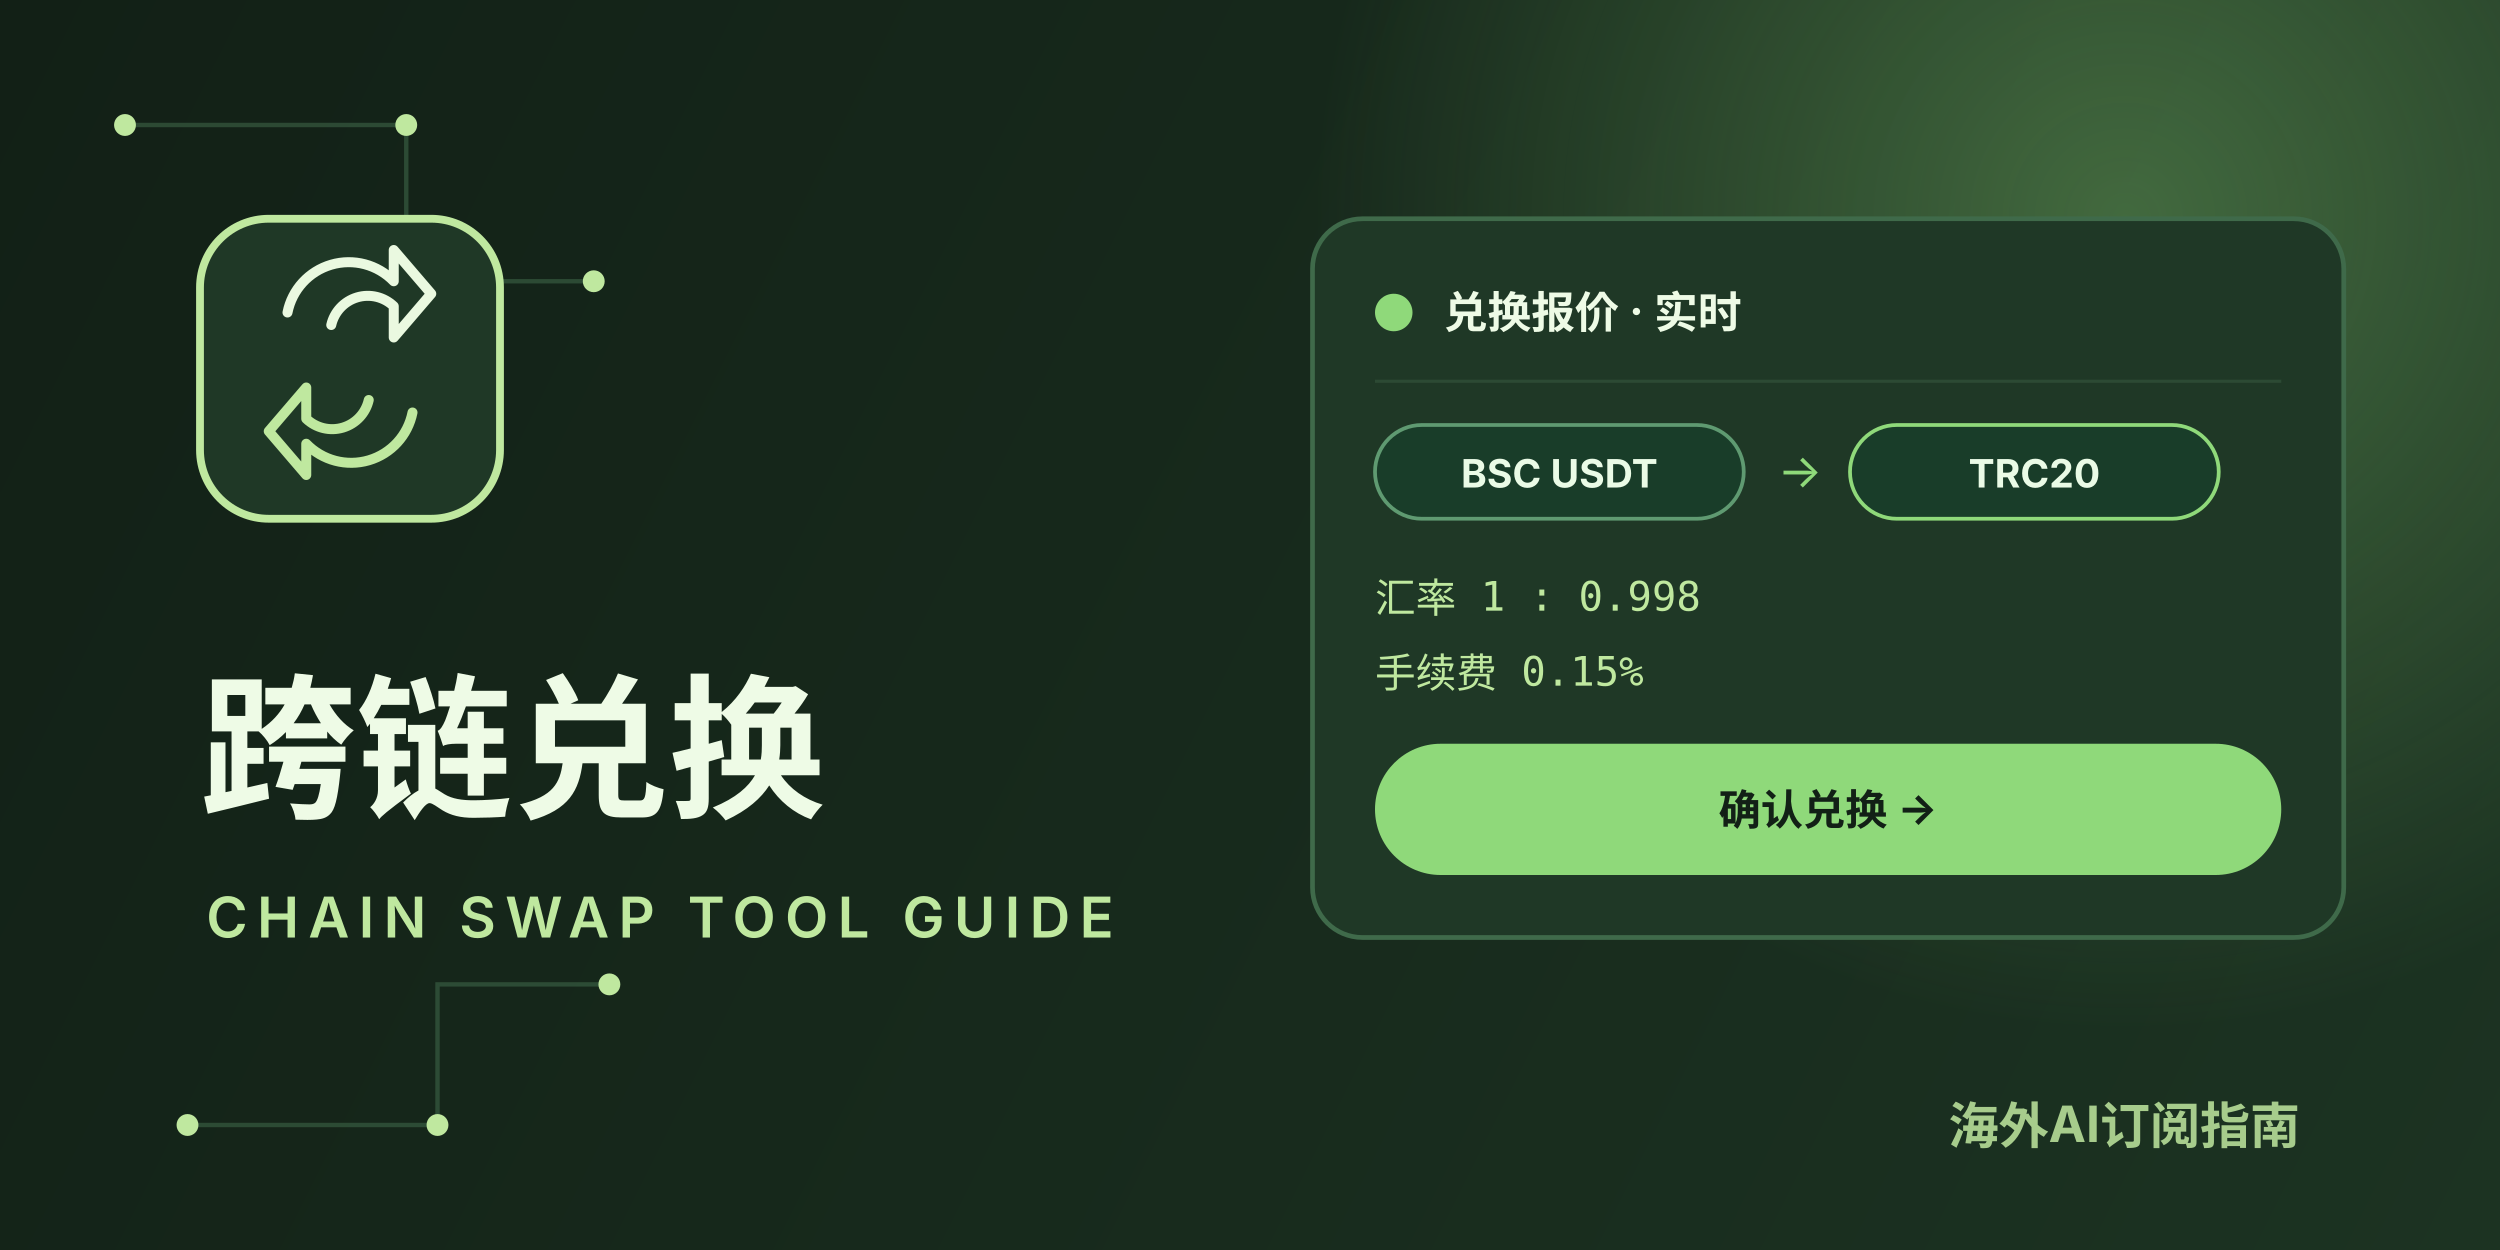
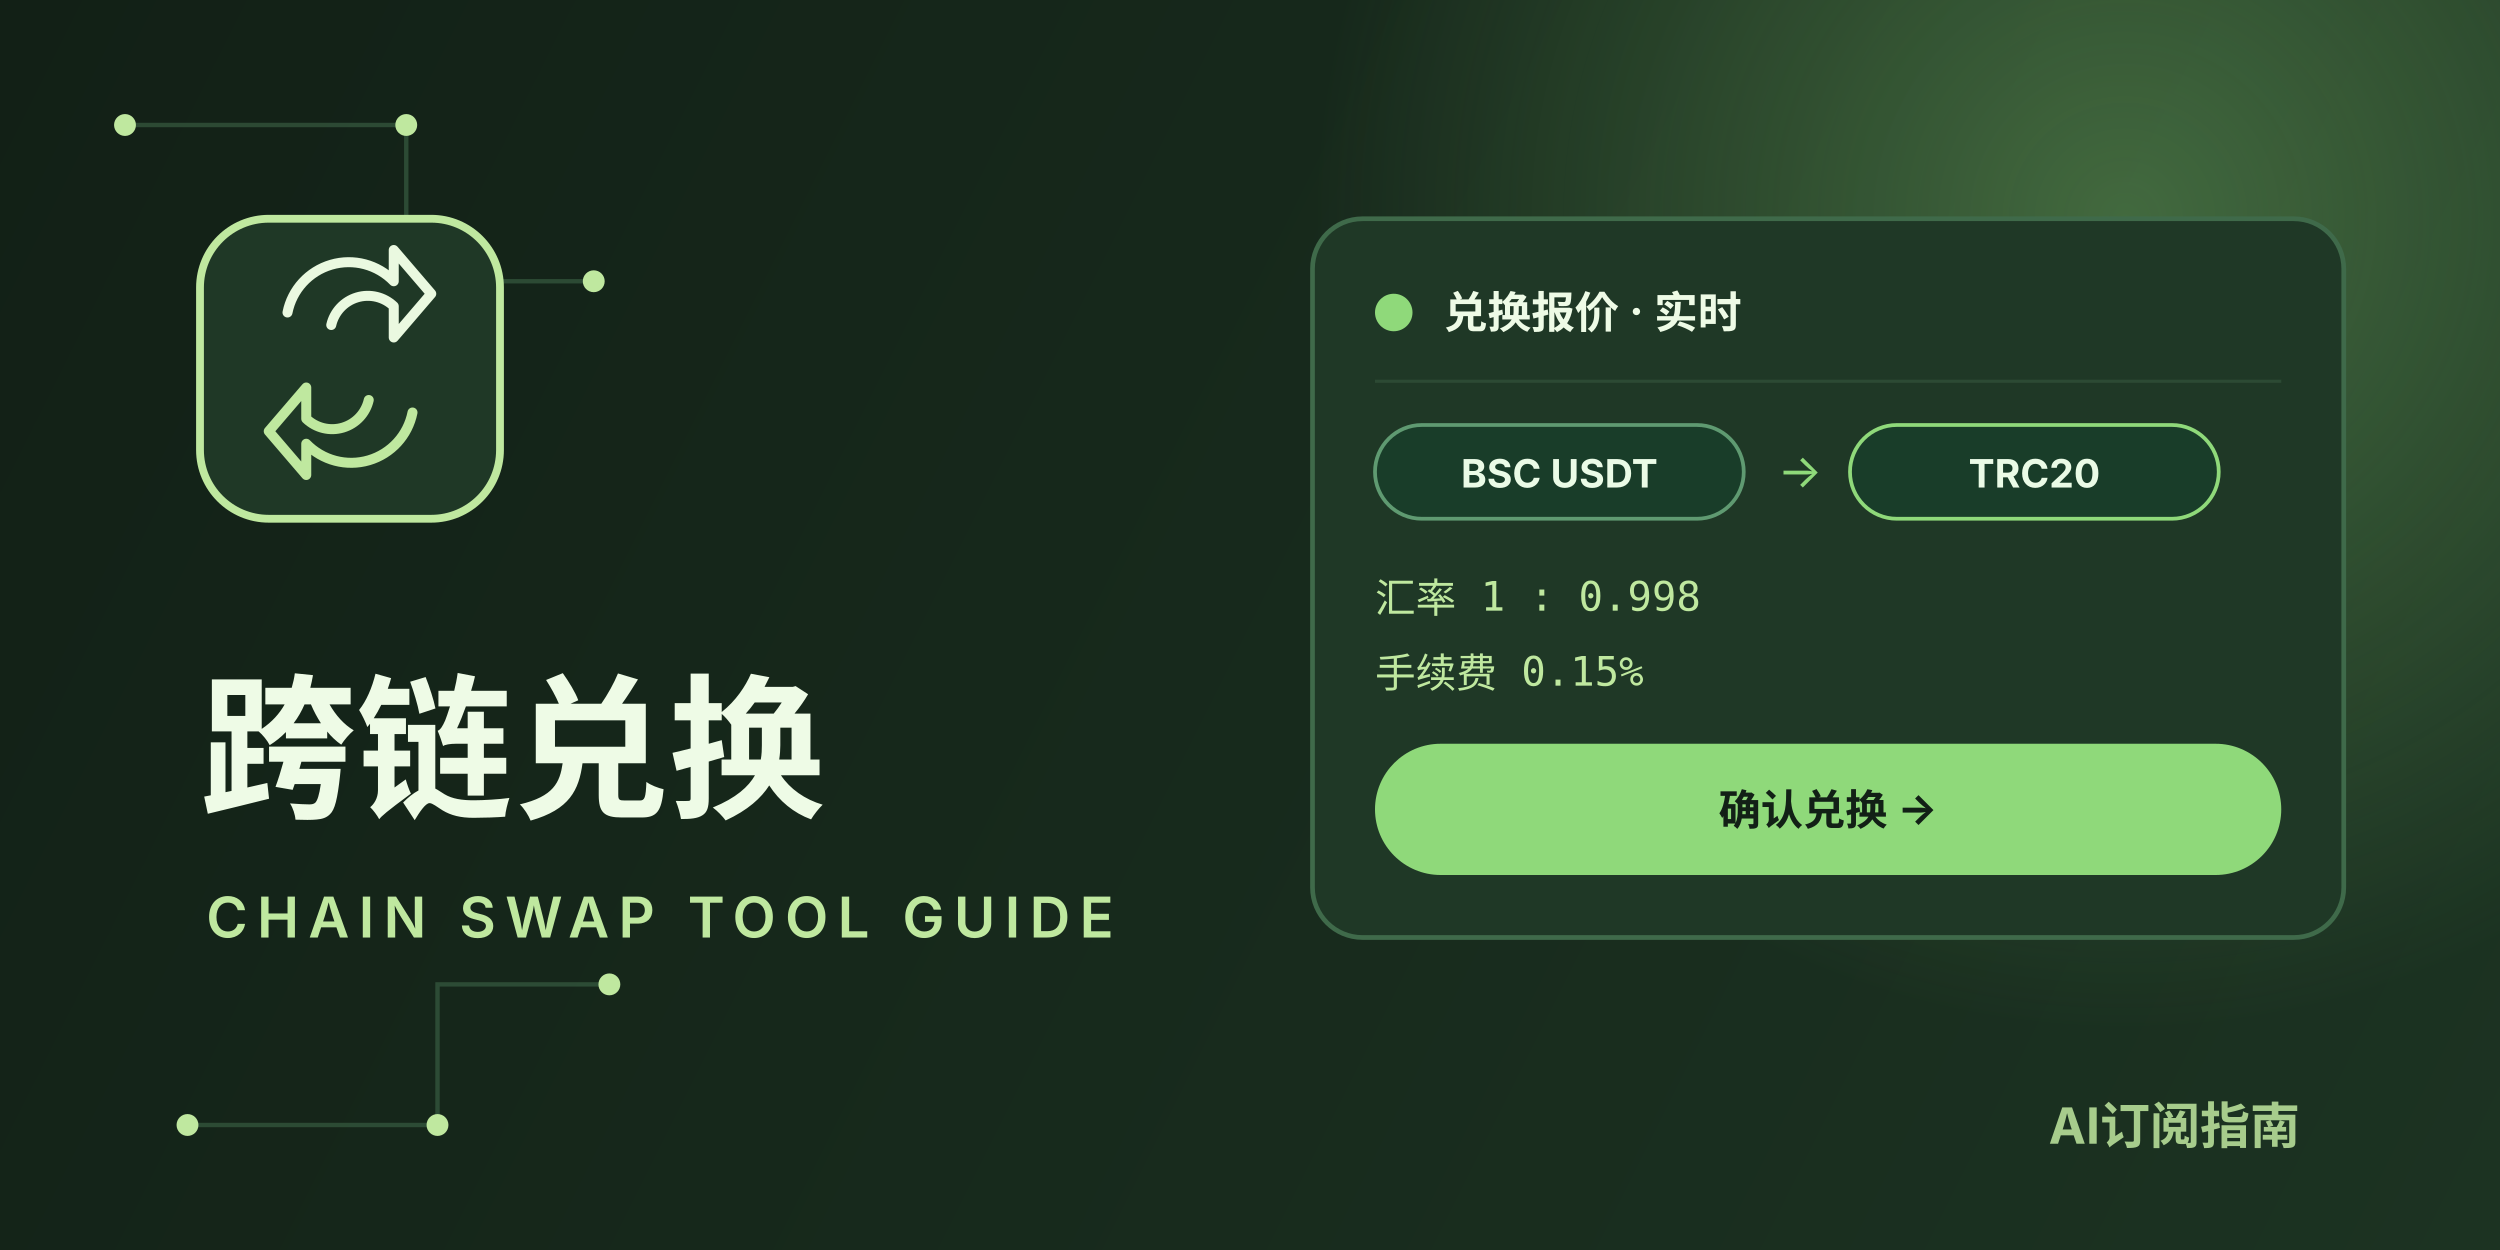
<svg xmlns="http://www.w3.org/2000/svg" viewBox="0 0 800 400" role="img" aria-label="海外AI订阅稳定币跨链兑换工具选择指南封面图">
  <defs>
    <linearGradient id="bgGrad18" x1="0" y1="0" x2="800" y2="400" gradientUnits="userSpaceOnUse">
      <stop offset="0" stop-color="#122016" />
      <stop offset="1" stop-color="#1c3322" />
    </linearGradient>
    <radialGradient id="glow18" cx="680" cy="70" r="260" gradientUnits="userSpaceOnUse">
      <stop offset="0" stop-color="#8fd97a" stop-opacity="0.35" />
      <stop offset="1" stop-color="#8fd97a" stop-opacity="0" />
    </radialGradient>
  </defs>
  <rect width="800" height="400" fill="url(#bgGrad18)" />
  <rect width="800" height="400" fill="url(#glow18)" />
  <g stroke="#3f6a4a" stroke-width="1.4" opacity="0.55" fill="none">
    <path d="M40 40 h90 v50 h60" />
    <path d="M60 360 h80 v-45 h55" />
  </g>
  <g fill="#bfe89f">
    <circle cx="40" cy="40" r="3.5" />
    <circle cx="130" cy="40" r="3.5" />
    <circle cx="190" cy="90" r="3.5" />
    <circle cx="60" cy="360" r="3.5" />
    <circle cx="140" cy="360" r="3.5" />
    <circle cx="195" cy="315" r="3.5" />
  </g>
  <rect x="64" y="70" width="96" height="96" rx="22" fill="#1f3826" stroke="#bfe89f" stroke-width="2.5" />
  <path d="M92 100 a20 20 0 0 1 34 -10 l0 -10 l12 14 l-12 14 l0 -10 a12 12 0 0 0 -20 6" fill="none" stroke="#eaf9e0" stroke-width="3.2" stroke-linecap="round" stroke-linejoin="round" />
  <path d="M132 132 a20 20 0 0 1 -34 10 l0 10 l-12 -14 l12 -14 l0 10 a12 12 0 0 0 20 -6" fill="none" stroke="#bfe89f" stroke-width="3.2" stroke-linecap="round" stroke-linejoin="round" />
  <text x="64" y="258" font-family="-apple-system, 'Segoe UI', 'PingFang SC', 'Microsoft YaHei', sans-serif" font-size="50" font-weight="700" fill="#eefbe6">跨链兑换</text>
  <text x="66" y="300" font-family="-apple-system, 'Segoe UI', 'PingFang SC', 'Microsoft YaHei', sans-serif" font-size="18" font-weight="600" letter-spacing="3" fill="#bfe89f">CHAIN SWAP TOOL GUIDE</text>
-   <text x="736" y="366" text-anchor="end" font-family="-apple-system, 'Segoe UI', 'PingFang SC', 'Microsoft YaHei', sans-serif" font-size="16" font-weight="700" fill="#bfe89f" opacity="0.85">海外AI订阅指南</text>
+   <text x="736" y="366" text-anchor="end" font-family="-apple-system, 'Segoe UI', 'PingFang SC', 'Microsoft YaHei', sans-serif" font-size="16" font-weight="700" fill="#bfe89f" opacity="0.85">AI订阅指南</text>
  <rect x="420" y="70" width="330" height="230" rx="16" fill="#1f3826" stroke="#3f6a4a" stroke-width="1.5" />
  <circle cx="446" cy="100" r="6" fill="#8fd97a" />
  <text x="462" y="105" font-family="-apple-system, 'Segoe UI', 'PingFang SC', 'Microsoft YaHei', sans-serif" font-size="14" font-weight="700" fill="#eefbe6">兑换报价 · 实时</text>
  <line x1="440" y1="122" x2="730" y2="122" stroke="#2c4a34" stroke-width="1" />
  <rect x="440" y="136" width="118" height="30" rx="15" fill="#193d29" stroke="#5f9a71" stroke-width="1.2" />
  <text x="499" y="156" text-anchor="middle" font-family="-apple-system, 'Segoe UI', sans-serif" font-size="12.5" font-weight="700" fill="#eafbe6">BSC USDT</text>
  <text x="576" y="156" text-anchor="middle" font-family="-apple-system, sans-serif" font-size="15" fill="#8fd97a">→</text>
  <rect x="592" y="136" width="118" height="30" rx="15" fill="#193d29" stroke="#8fd97a" stroke-width="1.2" />
  <text x="651" y="156" text-anchor="middle" font-family="-apple-system, 'Segoe UI', sans-serif" font-size="12.5" font-weight="700" fill="#eafbe6">TRC20</text>
  <text x="440" y="196" font-family="'SFMono-Regular', Consolas, monospace" font-size="13" fill="#bfe89f">汇率  1 : 0.998</text>
  <text x="440" y="220" font-family="'SFMono-Regular', Consolas, monospace" font-size="13" fill="#bfe89f">手续费  0.15%</text>
  <rect x="440" y="238" width="290" height="42" rx="21" fill="#8fd97a" />
  <text x="585" y="264" text-anchor="middle" font-family="-apple-system, 'Segoe UI', 'PingFang SC', 'Microsoft YaHei', sans-serif" font-size="13.5" font-weight="700" fill="#122016">确认兑换 →</text>
</svg>
